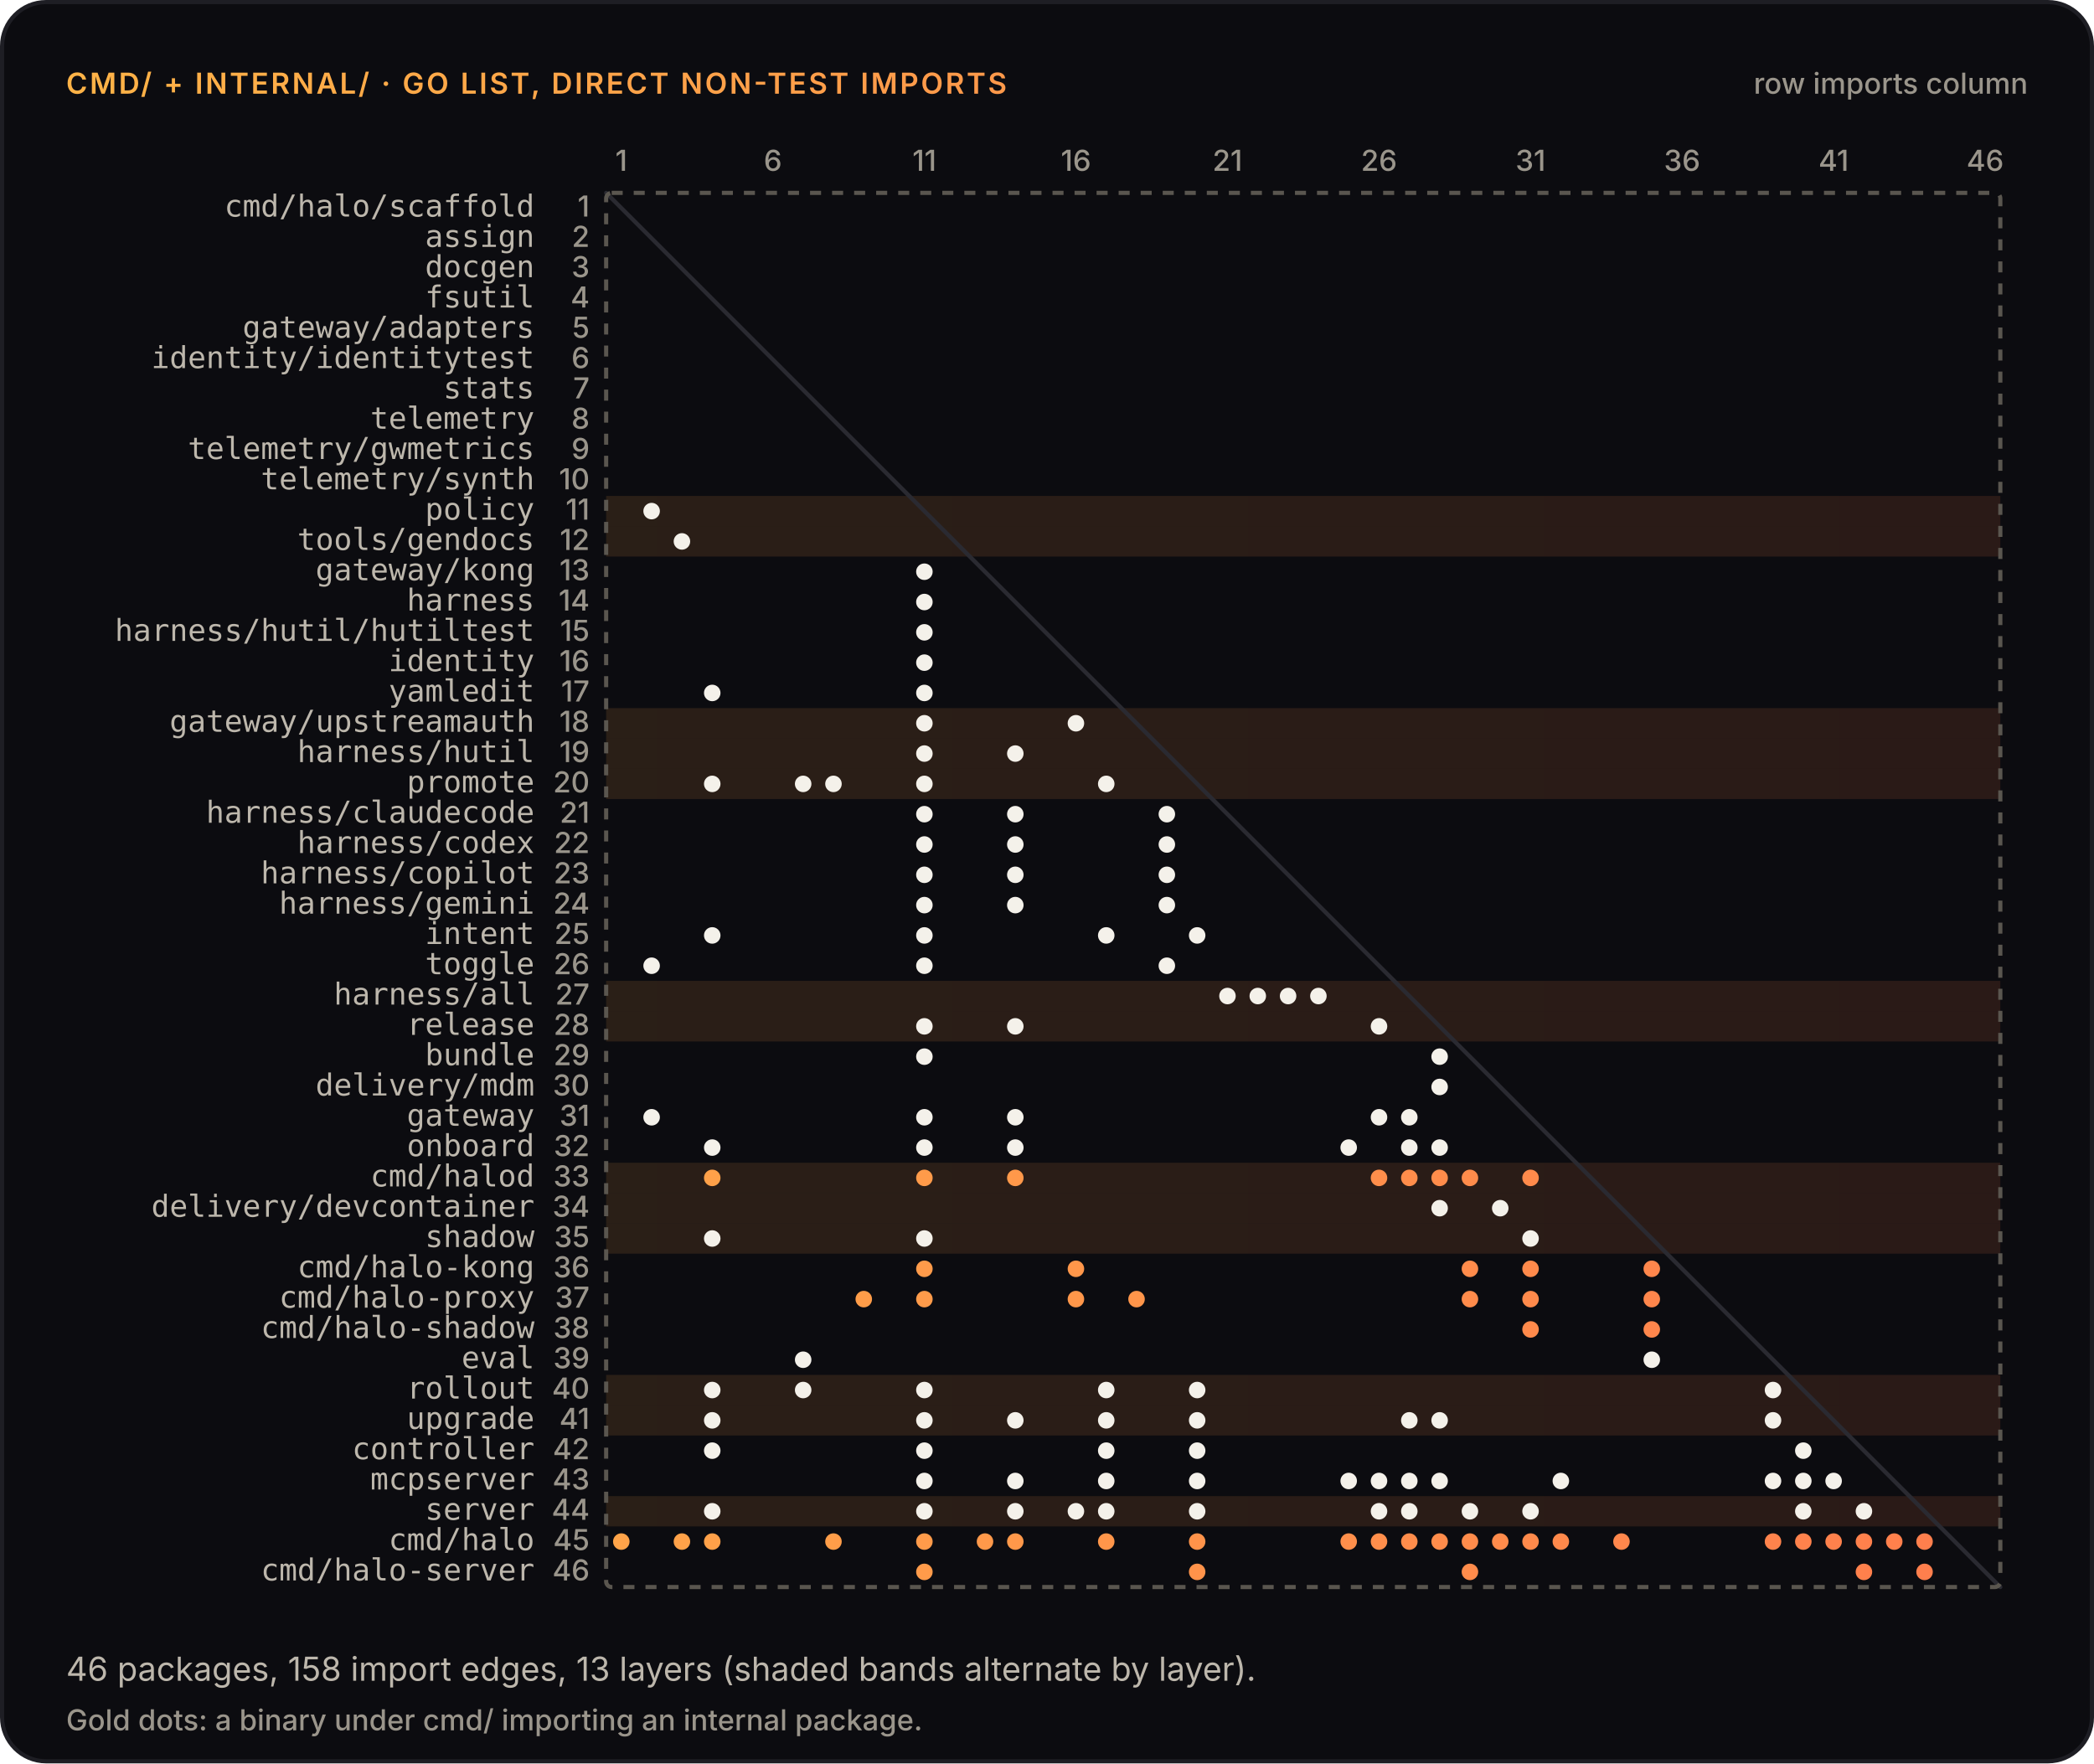
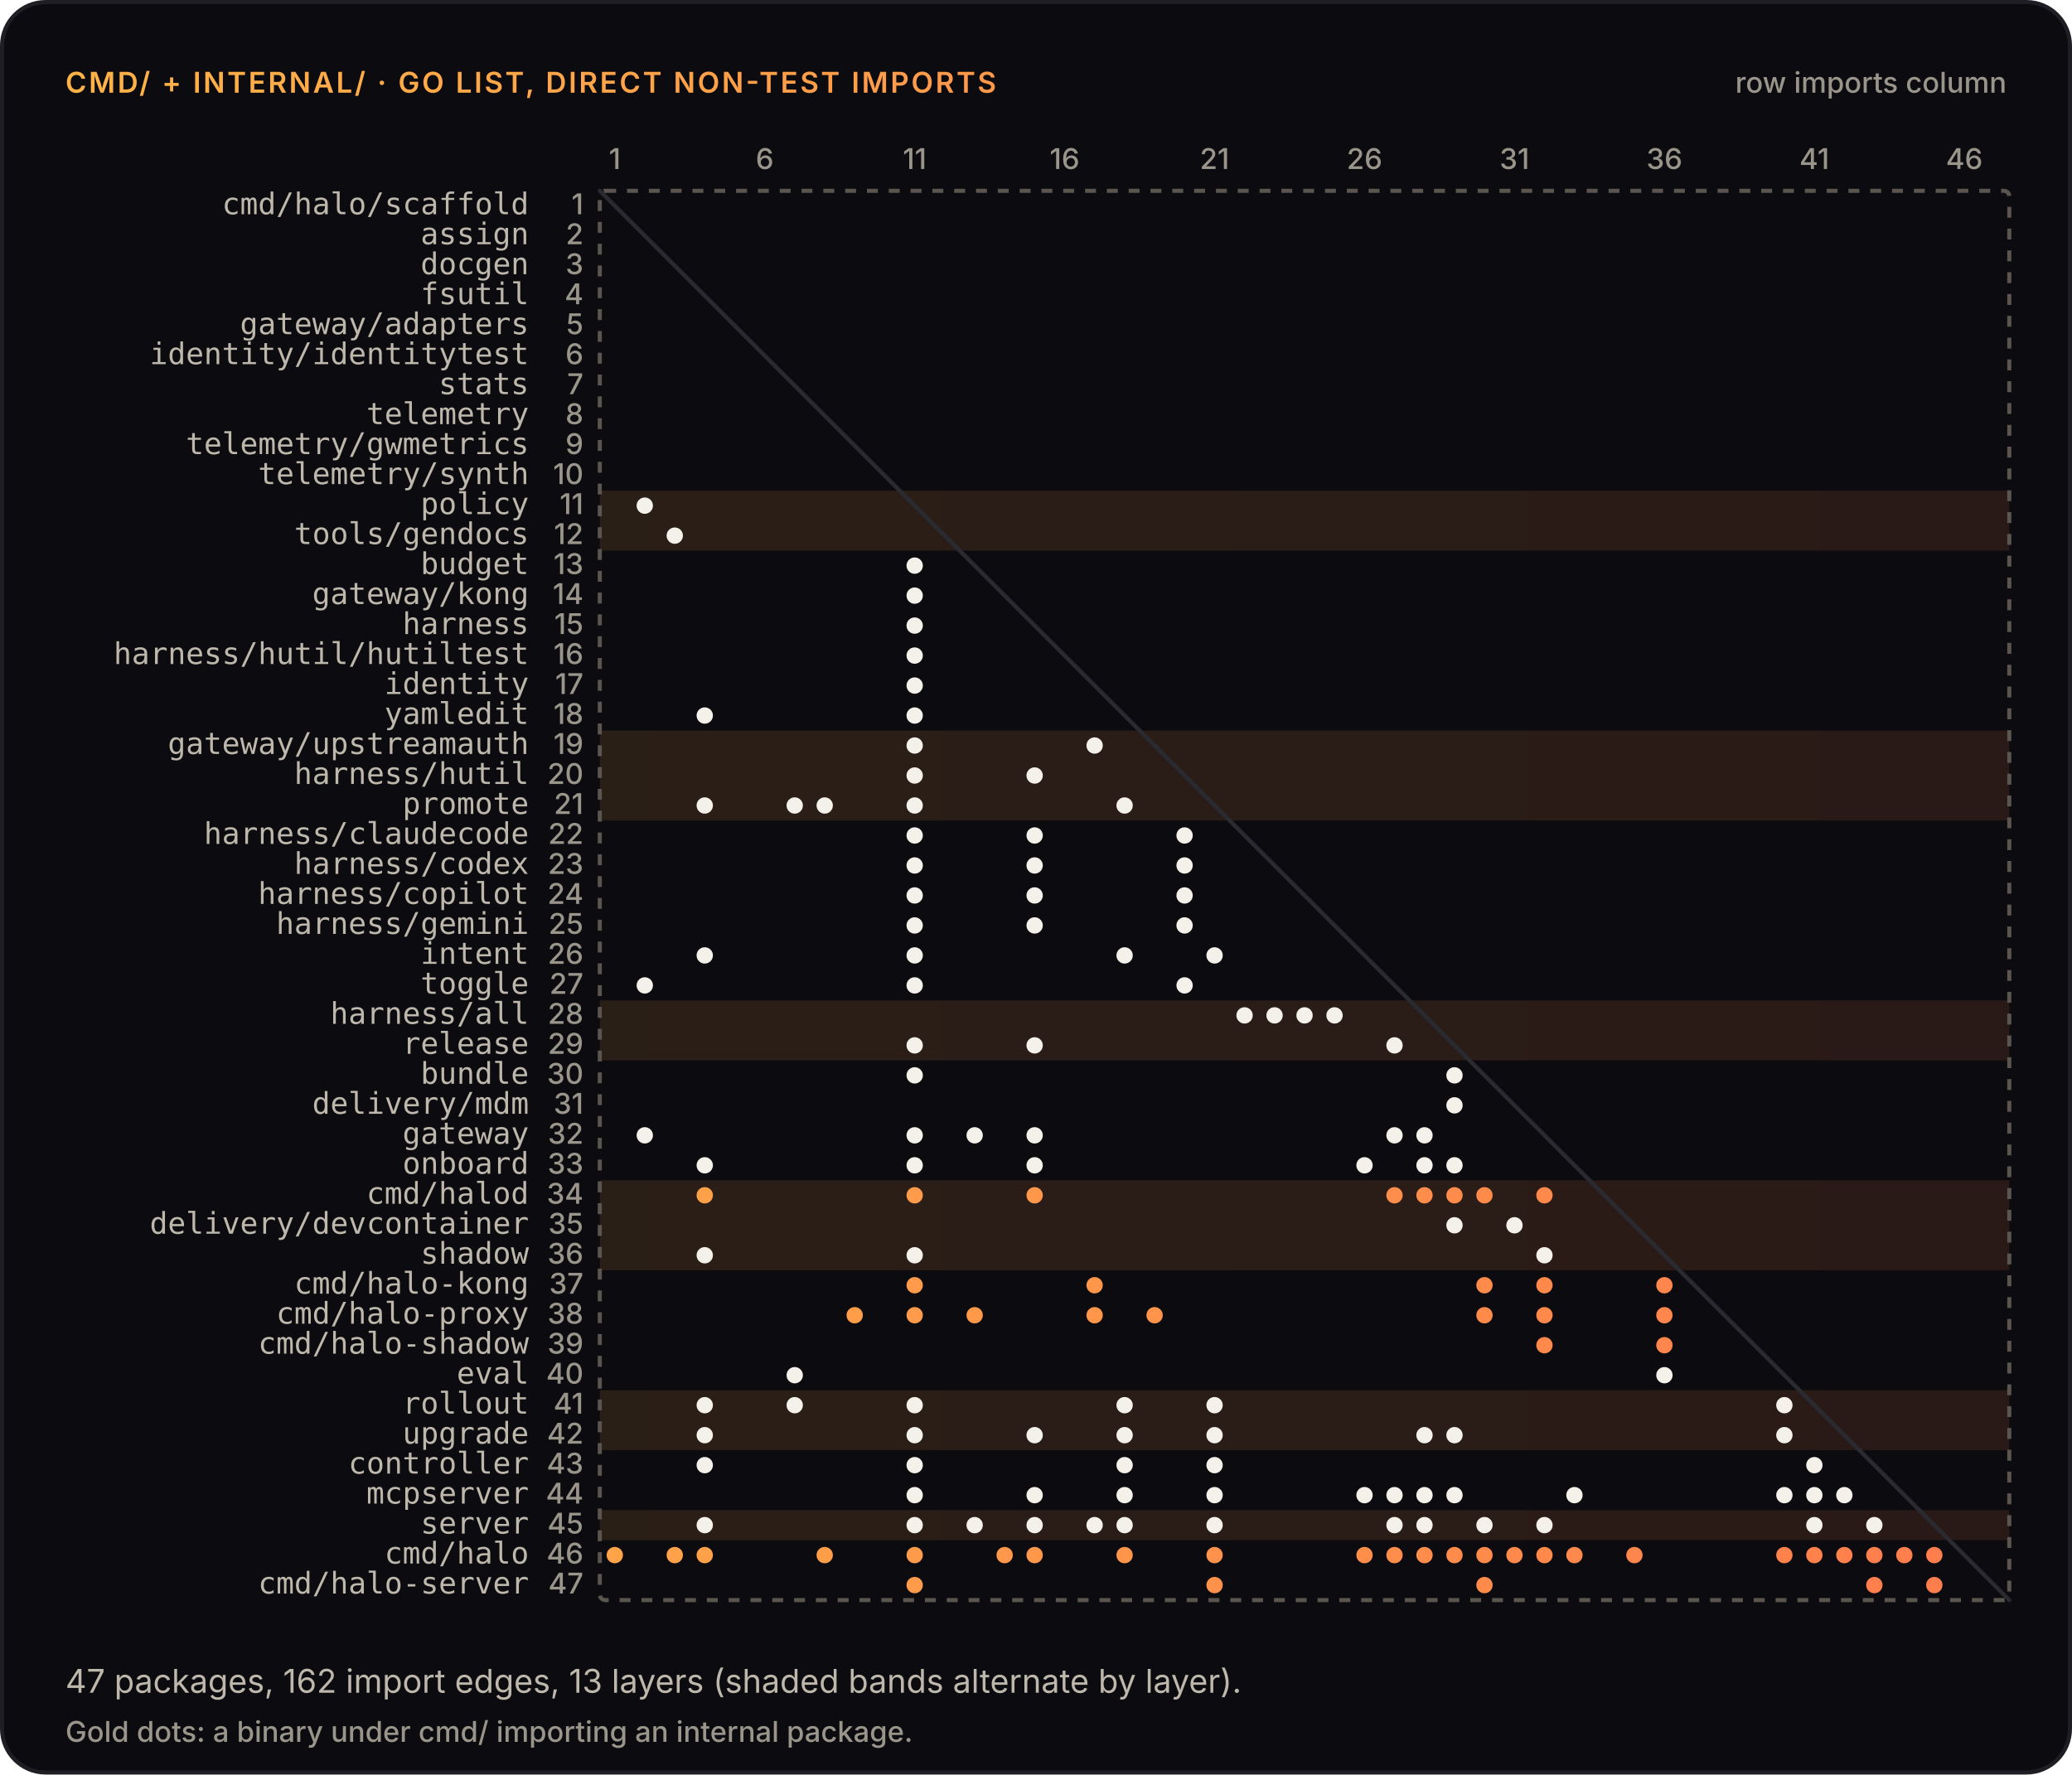
- <svg xmlns="http://www.w3.org/2000/svg" viewBox="0 0 760 640" width="760" height="640" role="img" aria-labelledby="t d" font-family="ui-sans-serif,-apple-system,Inter,'Segoe UI',sans-serif">
+ <svg xmlns="http://www.w3.org/2000/svg" viewBox="0 0 760 651" width="760" height="651" role="img" aria-labelledby="t d" font-family="ui-sans-serif,-apple-system,Inter,'Segoe UI',sans-serif">
  <style>
.cv{fill:#0c0c10;stroke:#1e1e24;stroke-width:1.5}
.card{fill:#121217;stroke:#2a2a31;stroke-width:1.5}
.soft{fill:url(#gs)}
.ring{fill:none;stroke:url(#ga);stroke-width:1.5}
.dcard{fill:#2a1414;stroke:#ff7a7a;stroke-width:1.5}
.ghost{fill:none;stroke:#5a564f;stroke-width:1.5;stroke-dasharray:4 4}
.zone{fill:#0f0f14;stroke:#24242b;stroke-width:1.5}
.chip{fill:#1a1a20;stroke:#2a2a31;stroke-width:1}
text{font-family:ui-sans-serif,-apple-system,Inter,'Segoe UI',sans-serif}
.t{font-size:13.5px;font-weight:600;fill:#f4f1ea}
.tm{font:600 12.5px ui-monospace,'SF Mono','JetBrains Mono',Menlo,Consolas,monospace;fill:#f4f1ea}
.td{fill:#ff7a7a}
.s{font-size:12px;fill:#bdb7ac}
.m{font:11px ui-monospace,'SF Mono','JetBrains Mono',Menlo,Consolas,monospace;fill:#bdb7ac}
.xs{font-size:10.5px;font-weight:500;fill:#9a958b}
.xm{font-family:ui-monospace,'SF Mono','JetBrains Mono',Menlo,Consolas,monospace;font-weight:400}
.xa{fill:url(#ga);font-weight:600}
.xd{fill:#ff7a7a;font-weight:600}
.xw{fill:#16130f;font-weight:600}
.k{font-size:10.5px;font-weight:600;letter-spacing:.08em;fill:#9a958b}
.ka{fill:url(#ga)}
.h1{font-size:42px;font-weight:700;letter-spacing:-.02em;fill:#f4f1ea}
.ln,.la,.ld,.lm{fill:none;stroke-width:1.5;stroke-linecap:round;stroke-linejoin:round}
.ln{stroke:#5a564f}.la{stroke:url(#ga)}.ld{stroke:#ff7a7a}.lm{stroke:#2a2a31}
.lane{stroke:#2a2a31;stroke-width:1.5;stroke-dasharray:3 4}
.dash{stroke-dasharray:5 5}
.dl{fill:#5a564f}.da{fill:url(#ga)}.dd{fill:#ff7a7a}
.pl{fill:#0c0c10}.pa{fill:#0c0c10;stroke:url(#ga);stroke-width:1}
.pd{fill:#2a1414;stroke:#ff7a7a;stroke-width:1}.ps{fill:url(#ga)}
.fa{fill:url(#ga)}.fs{fill:url(#gs)}.fm{fill:#1a1a20}.fd{fill:#ff7a7a}.ft{fill:#f4f1ea}
.bdg{fill:url(#ga)}.bn{font-size:9.5px;font-weight:700;fill:#16130f}
.ic{fill:none;stroke:url(#ga);stroke-width:1.75;stroke-linecap:round;stroke-linejoin:round}
.pkt{fill:url(#ga)}
.grow{transform-box:fill-box;transform-origin:left;animation:grow 4.8s cubic-bezier(.6,0,.2,1) infinite}
@keyframes grow{0%{transform:scaleX(.08)}25%{transform:scaleX(.3)}50%{transform:scaleX(.55)}75%,100%{transform:scaleX(1)}}
.flow{stroke-dasharray:4 6;animation:flow 1.1s linear infinite}
@keyframes flow{to{stroke-dashoffset:-20}}
.blink{animation:blink 3.2s ease-in-out infinite}
@keyframes blink{0%,100%{opacity:.18}35%,65%{opacity:1}}
.pulse{transform-box:fill-box;transform-origin:center;animation:pulse 2.8s ease-out infinite}
@keyframes pulse{0%{opacity:.55;transform:scale(.6)}100%{opacity:0;transform:scale(1.5)}}
@media (prefers-reduced-motion:reduce){.flow,.blink,.pulse,.grow{animation:none}.blink{opacity:1}.pulse,.pkt{display:none}}
</style>
  <defs>
    <linearGradient id="ga" gradientUnits="userSpaceOnUse" x1="0" y1="0" x2="760" y2="0">
      <stop offset="0" stop-color="#ffb547" />
      <stop offset="1" stop-color="#ff7a4d" />
    </linearGradient>
    <linearGradient id="gs" gradientUnits="userSpaceOnUse" x1="0" y1="0" x2="760" y2="0">
      <stop offset="0" stop-color="#ffb547" stop-opacity="0.12" />
      <stop offset="1" stop-color="#ff7a4d" stop-opacity="0.12" />
    </linearGradient>
    <filter id="sh" x="-10%" y="-10%" width="120%" height="140%">
      <feDropShadow dx="0" dy="1" stdDeviation="1.6" flood-color="#000000" flood-opacity="0.5" />
    </filter>
  </defs>
-   <rect class="cv" x=".75" y=".75" width="758.5" height="638.5" rx="16" />
+   <rect class="cv" x=".75" y=".75" width="758.5" height="649.5" rx="16" />
  <text class="k ka" x="24" y="34">CMD/ + INTERNAL/ · GO LIST, DIRECT NON-TEST IMPORTS</text>
  <text class="xs" x="736" y="34" text-anchor="end">row imports column</text>
  <text class="m" x="194" y="78.6" text-anchor="end">cmd/halo/scaffold</text>
  <text class="xs" x="214" y="78.6" text-anchor="end">1</text>
  <text class="m" x="194" y="89.6" text-anchor="end">assign</text>
  <text class="xs" x="214" y="89.6" text-anchor="end">2</text>
  <text class="m" x="194" y="100.6" text-anchor="end">docgen</text>
  <text class="xs" x="214" y="100.6" text-anchor="end">3</text>
  <text class="m" x="194" y="111.6" text-anchor="end">fsutil</text>
  <text class="xs" x="214" y="111.6" text-anchor="end">4</text>
  <text class="m" x="194" y="122.6" text-anchor="end">gateway/adapters</text>
  <text class="xs" x="214" y="122.6" text-anchor="end">5</text>
  <text class="m" x="194" y="133.6" text-anchor="end">identity/identitytest</text>
  <text class="xs" x="214" y="133.6" text-anchor="end">6</text>
  <text class="m" x="194" y="144.6" text-anchor="end">stats</text>
  <text class="xs" x="214" y="144.6" text-anchor="end">7</text>
  <text class="m" x="194" y="155.6" text-anchor="end">telemetry</text>
  <text class="xs" x="214" y="155.6" text-anchor="end">8</text>
  <text class="m" x="194" y="166.6" text-anchor="end">telemetry/gwmetrics</text>
  <text class="xs" x="214" y="166.6" text-anchor="end">9</text>
  <text class="m" x="194" y="177.6" text-anchor="end">telemetry/synth</text>
  <text class="xs" x="214" y="177.6" text-anchor="end">10</text>
-   <rect class="fs" x="220" y="180" width="506" height="11" />
+   <rect class="fs" x="220" y="180" width="517" height="11" />
  <text class="m" x="194" y="188.6" text-anchor="end">policy</text>
  <text class="xs" x="214" y="188.6" text-anchor="end">11</text>
-   <rect class="fs" x="220" y="191" width="506" height="11" />
+   <rect class="fs" x="220" y="191" width="517" height="11" />
  <text class="m" x="194" y="199.6" text-anchor="end">tools/gendocs</text>
  <text class="xs" x="214" y="199.6" text-anchor="end">12</text>
-   <text class="m" x="194" y="210.6" text-anchor="end">gateway/kong</text>
+   <text class="m" x="194" y="210.6" text-anchor="end">budget</text>
  <text class="xs" x="214" y="210.6" text-anchor="end">13</text>
-   <text class="m" x="194" y="221.6" text-anchor="end">harness</text>
+   <text class="m" x="194" y="221.6" text-anchor="end">gateway/kong</text>
  <text class="xs" x="214" y="221.6" text-anchor="end">14</text>
-   <text class="m" x="194" y="232.6" text-anchor="end">harness/hutil/hutiltest</text>
+   <text class="m" x="194" y="232.6" text-anchor="end">harness</text>
  <text class="xs" x="214" y="232.6" text-anchor="end">15</text>
-   <text class="m" x="194" y="243.6" text-anchor="end">identity</text>
+   <text class="m" x="194" y="243.6" text-anchor="end">harness/hutil/hutiltest</text>
  <text class="xs" x="214" y="243.6" text-anchor="end">16</text>
-   <text class="m" x="194" y="254.6" text-anchor="end">yamledit</text>
+   <text class="m" x="194" y="254.6" text-anchor="end">identity</text>
  <text class="xs" x="214" y="254.6" text-anchor="end">17</text>
-   <rect class="fs" x="220" y="257" width="506" height="11" />
-   <text class="m" x="194" y="265.6" text-anchor="end">gateway/upstreamauth</text>
+   <text class="m" x="194" y="265.6" text-anchor="end">yamledit</text>
  <text class="xs" x="214" y="265.6" text-anchor="end">18</text>
-   <rect class="fs" x="220" y="268" width="506" height="11" />
-   <text class="m" x="194" y="276.6" text-anchor="end">harness/hutil</text>
+   <rect class="fs" x="220" y="268" width="517" height="11" />
+   <text class="m" x="194" y="276.6" text-anchor="end">gateway/upstreamauth</text>
  <text class="xs" x="214" y="276.6" text-anchor="end">19</text>
-   <rect class="fs" x="220" y="279" width="506" height="11" />
-   <text class="m" x="194" y="287.6" text-anchor="end">promote</text>
+   <rect class="fs" x="220" y="279" width="517" height="11" />
+   <text class="m" x="194" y="287.6" text-anchor="end">harness/hutil</text>
  <text class="xs" x="214" y="287.6" text-anchor="end">20</text>
-   <text class="m" x="194" y="298.6" text-anchor="end">harness/claudecode</text>
+   <rect class="fs" x="220" y="290" width="517" height="11" />
+   <text class="m" x="194" y="298.6" text-anchor="end">promote</text>
  <text class="xs" x="214" y="298.6" text-anchor="end">21</text>
-   <text class="m" x="194" y="309.6" text-anchor="end">harness/codex</text>
+   <text class="m" x="194" y="309.6" text-anchor="end">harness/claudecode</text>
  <text class="xs" x="214" y="309.6" text-anchor="end">22</text>
-   <text class="m" x="194" y="320.6" text-anchor="end">harness/copilot</text>
+   <text class="m" x="194" y="320.6" text-anchor="end">harness/codex</text>
  <text class="xs" x="214" y="320.6" text-anchor="end">23</text>
-   <text class="m" x="194" y="331.6" text-anchor="end">harness/gemini</text>
+   <text class="m" x="194" y="331.6" text-anchor="end">harness/copilot</text>
  <text class="xs" x="214" y="331.6" text-anchor="end">24</text>
-   <text class="m" x="194" y="342.6" text-anchor="end">intent</text>
+   <text class="m" x="194" y="342.6" text-anchor="end">harness/gemini</text>
  <text class="xs" x="214" y="342.6" text-anchor="end">25</text>
-   <text class="m" x="194" y="353.6" text-anchor="end">toggle</text>
+   <text class="m" x="194" y="353.6" text-anchor="end">intent</text>
  <text class="xs" x="214" y="353.6" text-anchor="end">26</text>
-   <rect class="fs" x="220" y="356" width="506" height="11" />
-   <text class="m" x="194" y="364.6" text-anchor="end">harness/all</text>
+   <text class="m" x="194" y="364.6" text-anchor="end">toggle</text>
  <text class="xs" x="214" y="364.6" text-anchor="end">27</text>
-   <rect class="fs" x="220" y="367" width="506" height="11" />
-   <text class="m" x="194" y="375.6" text-anchor="end">release</text>
+   <rect class="fs" x="220" y="367" width="517" height="11" />
+   <text class="m" x="194" y="375.6" text-anchor="end">harness/all</text>
  <text class="xs" x="214" y="375.6" text-anchor="end">28</text>
-   <text class="m" x="194" y="386.6" text-anchor="end">bundle</text>
+   <rect class="fs" x="220" y="378" width="517" height="11" />
+   <text class="m" x="194" y="386.6" text-anchor="end">release</text>
  <text class="xs" x="214" y="386.6" text-anchor="end">29</text>
-   <text class="m" x="194" y="397.6" text-anchor="end">delivery/mdm</text>
+   <text class="m" x="194" y="397.6" text-anchor="end">bundle</text>
  <text class="xs" x="214" y="397.6" text-anchor="end">30</text>
-   <text class="m" x="194" y="408.6" text-anchor="end">gateway</text>
+   <text class="m" x="194" y="408.6" text-anchor="end">delivery/mdm</text>
  <text class="xs" x="214" y="408.6" text-anchor="end">31</text>
-   <text class="m" x="194" y="419.6" text-anchor="end">onboard</text>
+   <text class="m" x="194" y="419.6" text-anchor="end">gateway</text>
  <text class="xs" x="214" y="419.6" text-anchor="end">32</text>
-   <rect class="fs" x="220" y="422" width="506" height="11" />
-   <text class="m" x="194" y="430.6" text-anchor="end">cmd/halod</text>
+   <text class="m" x="194" y="430.6" text-anchor="end">onboard</text>
  <text class="xs" x="214" y="430.6" text-anchor="end">33</text>
-   <rect class="fs" x="220" y="433" width="506" height="11" />
-   <text class="m" x="194" y="441.6" text-anchor="end">delivery/devcontainer</text>
+   <rect class="fs" x="220" y="433" width="517" height="11" />
+   <text class="m" x="194" y="441.6" text-anchor="end">cmd/halod</text>
  <text class="xs" x="214" y="441.6" text-anchor="end">34</text>
-   <rect class="fs" x="220" y="444" width="506" height="11" />
-   <text class="m" x="194" y="452.6" text-anchor="end">shadow</text>
+   <rect class="fs" x="220" y="444" width="517" height="11" />
+   <text class="m" x="194" y="452.6" text-anchor="end">delivery/devcontainer</text>
  <text class="xs" x="214" y="452.6" text-anchor="end">35</text>
-   <text class="m" x="194" y="463.6" text-anchor="end">cmd/halo-kong</text>
+   <rect class="fs" x="220" y="455" width="517" height="11" />
+   <text class="m" x="194" y="463.6" text-anchor="end">shadow</text>
  <text class="xs" x="214" y="463.6" text-anchor="end">36</text>
-   <text class="m" x="194" y="474.6" text-anchor="end">cmd/halo-proxy</text>
+   <text class="m" x="194" y="474.6" text-anchor="end">cmd/halo-kong</text>
  <text class="xs" x="214" y="474.6" text-anchor="end">37</text>
-   <text class="m" x="194" y="485.6" text-anchor="end">cmd/halo-shadow</text>
+   <text class="m" x="194" y="485.6" text-anchor="end">cmd/halo-proxy</text>
  <text class="xs" x="214" y="485.6" text-anchor="end">38</text>
-   <text class="m" x="194" y="496.6" text-anchor="end">eval</text>
+   <text class="m" x="194" y="496.6" text-anchor="end">cmd/halo-shadow</text>
  <text class="xs" x="214" y="496.6" text-anchor="end">39</text>
-   <rect class="fs" x="220" y="499" width="506" height="11" />
-   <text class="m" x="194" y="507.6" text-anchor="end">rollout</text>
+   <text class="m" x="194" y="507.6" text-anchor="end">eval</text>
  <text class="xs" x="214" y="507.6" text-anchor="end">40</text>
-   <rect class="fs" x="220" y="510" width="506" height="11" />
-   <text class="m" x="194" y="518.6" text-anchor="end">upgrade</text>
+   <rect class="fs" x="220" y="510" width="517" height="11" />
+   <text class="m" x="194" y="518.6" text-anchor="end">rollout</text>
  <text class="xs" x="214" y="518.6" text-anchor="end">41</text>
-   <text class="m" x="194" y="529.6" text-anchor="end">controller</text>
+   <rect class="fs" x="220" y="521" width="517" height="11" />
+   <text class="m" x="194" y="529.6" text-anchor="end">upgrade</text>
  <text class="xs" x="214" y="529.6" text-anchor="end">42</text>
-   <text class="m" x="194" y="540.6" text-anchor="end">mcpserver</text>
+   <text class="m" x="194" y="540.6" text-anchor="end">controller</text>
  <text class="xs" x="214" y="540.6" text-anchor="end">43</text>
-   <rect class="fs" x="220" y="543" width="506" height="11" />
-   <text class="m" x="194" y="551.6" text-anchor="end">server</text>
+   <text class="m" x="194" y="551.6" text-anchor="end">mcpserver</text>
  <text class="xs" x="214" y="551.6" text-anchor="end">44</text>
-   <text class="m" x="194" y="562.6" text-anchor="end">cmd/halo</text>
+   <rect class="fs" x="220" y="554" width="517" height="11" />
+   <text class="m" x="194" y="562.6" text-anchor="end">server</text>
  <text class="xs" x="214" y="562.6" text-anchor="end">45</text>
-   <text class="m" x="194" y="573.6" text-anchor="end">cmd/halo-server</text>
+   <text class="m" x="194" y="573.6" text-anchor="end">cmd/halo</text>
  <text class="xs" x="214" y="573.6" text-anchor="end">46</text>
+   <text class="m" x="194" y="584.6" text-anchor="end">cmd/halo-server</text>
+   <text class="xs" x="214" y="584.6" text-anchor="end">47</text>
  <text class="xs" x="225.5" y="62" text-anchor="middle">1</text>
  <text class="xs" x="280.5" y="62" text-anchor="middle">6</text>
  <text class="xs" x="335.5" y="62" text-anchor="middle">11</text>
  <text class="xs" x="390.5" y="62" text-anchor="middle">16</text>
  <text class="xs" x="445.5" y="62" text-anchor="middle">21</text>
  <text class="xs" x="500.5" y="62" text-anchor="middle">26</text>
  <text class="xs" x="555.5" y="62" text-anchor="middle">31</text>
  <text class="xs" x="610.5" y="62" text-anchor="middle">36</text>
  <text class="xs" x="665.5" y="62" text-anchor="middle">41</text>
  <text class="xs" x="720.5" y="62" text-anchor="middle">46</text>
-   <path class="lm" d="M220 70L726 576" />
-   <rect class="ghost" x="220" y="70" width="506" height="506" rx="2" />
+   <path class="lm" d="M220 70L737 587" />
+   <rect class="ghost" x="220" y="70" width="517" height="517" rx="2" />
  <circle class="ft" cx="236.5" cy="185.5" r="3" />
  <circle class="ft" cx="247.5" cy="196.5" r="3" />
  <circle class="ft" cx="335.5" cy="207.5" r="3" />
  <circle class="ft" cx="335.5" cy="218.5" r="3" />
  <circle class="ft" cx="335.5" cy="229.5" r="3" />
  <circle class="ft" cx="335.5" cy="240.5" r="3" />
-   <circle class="ft" cx="258.5" cy="251.5" r="3" />
  <circle class="ft" cx="335.5" cy="251.5" r="3" />
-   <circle class="ft" cx="390.5" cy="262.5" r="3" />
+   <circle class="ft" cx="258.5" cy="262.5" r="3" />
  <circle class="ft" cx="335.5" cy="262.5" r="3" />
-   <circle class="ft" cx="368.5" cy="273.5" r="3" />
+   <circle class="ft" cx="401.5" cy="273.5" r="3" />
  <circle class="ft" cx="335.5" cy="273.5" r="3" />
-   <circle class="ft" cx="258.5" cy="284.5" r="3" />
+   <circle class="ft" cx="379.5" cy="284.5" r="3" />
  <circle class="ft" cx="335.5" cy="284.5" r="3" />
-   <circle class="ft" cx="291.5" cy="284.5" r="3" />
-   <circle class="ft" cx="302.5" cy="284.5" r="3" />
-   <circle class="ft" cx="401.5" cy="284.5" r="3" />
-   <circle class="ft" cx="368.5" cy="295.5" r="3" />
-   <circle class="ft" cx="423.5" cy="295.5" r="3" />
+   <circle class="ft" cx="258.5" cy="295.5" r="3" />
  <circle class="ft" cx="335.5" cy="295.5" r="3" />
-   <circle class="ft" cx="368.5" cy="306.5" r="3" />
-   <circle class="ft" cx="423.5" cy="306.5" r="3" />
+   <circle class="ft" cx="291.5" cy="295.5" r="3" />
+   <circle class="ft" cx="302.5" cy="295.5" r="3" />
+   <circle class="ft" cx="412.5" cy="295.5" r="3" />
+   <circle class="ft" cx="379.5" cy="306.5" r="3" />
+   <circle class="ft" cx="434.5" cy="306.5" r="3" />
  <circle class="ft" cx="335.5" cy="306.5" r="3" />
-   <circle class="ft" cx="368.5" cy="317.5" r="3" />
-   <circle class="ft" cx="423.5" cy="317.5" r="3" />
+   <circle class="ft" cx="379.5" cy="317.5" r="3" />
+   <circle class="ft" cx="434.5" cy="317.5" r="3" />
  <circle class="ft" cx="335.5" cy="317.5" r="3" />
-   <circle class="ft" cx="368.5" cy="328.5" r="3" />
-   <circle class="ft" cx="423.5" cy="328.5" r="3" />
+   <circle class="ft" cx="379.5" cy="328.5" r="3" />
+   <circle class="ft" cx="434.5" cy="328.5" r="3" />
  <circle class="ft" cx="335.5" cy="328.5" r="3" />
-   <circle class="ft" cx="258.5" cy="339.5" r="3" />
+   <circle class="ft" cx="379.5" cy="339.5" r="3" />
+   <circle class="ft" cx="434.5" cy="339.5" r="3" />
  <circle class="ft" cx="335.5" cy="339.5" r="3" />
-   <circle class="ft" cx="434.5" cy="339.5" r="3" />
-   <circle class="ft" cx="401.5" cy="339.5" r="3" />
-   <circle class="ft" cx="236.5" cy="350.5" r="3" />
-   <circle class="ft" cx="423.5" cy="350.5" r="3" />
+   <circle class="ft" cx="258.5" cy="350.5" r="3" />
  <circle class="ft" cx="335.5" cy="350.5" r="3" />
-   <circle class="ft" cx="445.5" cy="361.5" r="3" />
-   <circle class="ft" cx="456.5" cy="361.5" r="3" />
-   <circle class="ft" cx="467.5" cy="361.5" r="3" />
-   <circle class="ft" cx="478.5" cy="361.5" r="3" />
-   <circle class="ft" cx="368.5" cy="372.5" r="3" />
-   <circle class="ft" cx="335.5" cy="372.5" r="3" />
-   <circle class="ft" cx="500.5" cy="372.5" r="3" />
+   <circle class="ft" cx="445.5" cy="350.5" r="3" />
+   <circle class="ft" cx="412.5" cy="350.5" r="3" />
+   <circle class="ft" cx="236.5" cy="361.5" r="3" />
+   <circle class="ft" cx="434.5" cy="361.5" r="3" />
+   <circle class="ft" cx="335.5" cy="361.5" r="3" />
+   <circle class="ft" cx="456.5" cy="372.5" r="3" />
+   <circle class="ft" cx="467.5" cy="372.5" r="3" />
+   <circle class="ft" cx="478.5" cy="372.5" r="3" />
+   <circle class="ft" cx="489.5" cy="372.5" r="3" />
+   <circle class="ft" cx="379.5" cy="383.5" r="3" />
  <circle class="ft" cx="335.5" cy="383.5" r="3" />
-   <circle class="ft" cx="522.5" cy="383.5" r="3" />
-   <circle class="ft" cx="522.5" cy="394.5" r="3" />
-   <circle class="ft" cx="236.5" cy="405.5" r="3" />
-   <circle class="ft" cx="368.5" cy="405.5" r="3" />
-   <circle class="ft" cx="511.5" cy="405.5" r="3" />
-   <circle class="ft" cx="335.5" cy="405.5" r="3" />
-   <circle class="ft" cx="500.5" cy="405.5" r="3" />
-   <circle class="ft" cx="258.5" cy="416.5" r="3" />
-   <circle class="ft" cx="368.5" cy="416.5" r="3" />
+   <circle class="ft" cx="511.5" cy="383.5" r="3" />
+   <circle class="ft" cx="335.5" cy="394.5" r="3" />
+   <circle class="ft" cx="533.5" cy="394.5" r="3" />
+   <circle class="ft" cx="533.5" cy="405.5" r="3" />
+   <circle class="ft" cx="236.5" cy="416.5" r="3" />
+   <circle class="ft" cx="357.5" cy="416.5" r="3" />
+   <circle class="ft" cx="379.5" cy="416.5" r="3" />
+   <circle class="ft" cx="522.5" cy="416.5" r="3" />
+   <circle class="ft" cx="335.5" cy="416.5" r="3" />
  <circle class="ft" cx="511.5" cy="416.5" r="3" />
-   <circle class="ft" cx="489.5" cy="416.5" r="3" />
-   <circle class="ft" cx="335.5" cy="416.5" r="3" />
-   <circle class="ft" cx="522.5" cy="416.5" r="3" />
-   <circle class="fa" cx="533.5" cy="427.5" r="3" />
-   <circle class="fa" cx="258.5" cy="427.5" r="3" />
-   <circle class="fa" cx="555.5" cy="427.5" r="3" />
-   <circle class="fa" cx="368.5" cy="427.5" r="3" />
-   <circle class="fa" cx="511.5" cy="427.5" r="3" />
-   <circle class="fa" cx="335.5" cy="427.5" r="3" />
-   <circle class="fa" cx="522.5" cy="427.5" r="3" />
-   <circle class="fa" cx="500.5" cy="427.5" r="3" />
-   <circle class="ft" cx="544.5" cy="438.5" r="3" />
-   <circle class="ft" cx="522.5" cy="438.5" r="3" />
-   <circle class="ft" cx="258.5" cy="449.5" r="3" />
+   <circle class="ft" cx="258.5" cy="427.5" r="3" />
+   <circle class="ft" cx="379.5" cy="427.5" r="3" />
+   <circle class="ft" cx="522.5" cy="427.5" r="3" />
+   <circle class="ft" cx="500.5" cy="427.5" r="3" />
+   <circle class="ft" cx="335.5" cy="427.5" r="3" />
+   <circle class="ft" cx="533.5" cy="427.5" r="3" />
+   <circle class="fa" cx="544.5" cy="438.5" r="3" />
+   <circle class="fa" cx="258.5" cy="438.5" r="3" />
+   <circle class="fa" cx="566.5" cy="438.5" r="3" />
+   <circle class="fa" cx="379.5" cy="438.5" r="3" />
+   <circle class="fa" cx="522.5" cy="438.5" r="3" />
+   <circle class="fa" cx="335.5" cy="438.5" r="3" />
+   <circle class="fa" cx="533.5" cy="438.5" r="3" />
+   <circle class="fa" cx="511.5" cy="438.5" r="3" />
  <circle class="ft" cx="555.5" cy="449.5" r="3" />
-   <circle class="ft" cx="335.5" cy="449.5" r="3" />
-   <circle class="fa" cx="533.5" cy="460.5" r="3" />
-   <circle class="fa" cx="555.5" cy="460.5" r="3" />
-   <circle class="fa" cx="390.5" cy="460.5" r="3" />
-   <circle class="fa" cx="335.5" cy="460.5" r="3" />
-   <circle class="fa" cx="599.5" cy="460.5" r="3" />
-   <circle class="fa" cx="533.5" cy="471.5" r="3" />
-   <circle class="fa" cx="555.5" cy="471.5" r="3" />
-   <circle class="fa" cx="412.5" cy="471.5" r="3" />
-   <circle class="fa" cx="390.5" cy="471.5" r="3" />
+   <circle class="ft" cx="533.5" cy="449.5" r="3" />
+   <circle class="ft" cx="258.5" cy="460.5" r="3" />
+   <circle class="ft" cx="566.5" cy="460.5" r="3" />
+   <circle class="ft" cx="335.5" cy="460.5" r="3" />
+   <circle class="fa" cx="544.5" cy="471.5" r="3" />
+   <circle class="fa" cx="566.5" cy="471.5" r="3" />
+   <circle class="fa" cx="401.5" cy="471.5" r="3" />
  <circle class="fa" cx="335.5" cy="471.5" r="3" />
-   <circle class="fa" cx="599.5" cy="471.5" r="3" />
-   <circle class="fa" cx="313.5" cy="471.5" r="3" />
-   <circle class="fa" cx="555.5" cy="482.5" r="3" />
-   <circle class="fa" cx="599.5" cy="482.5" r="3" />
-   <circle class="ft" cx="599.5" cy="493.5" r="3" />
-   <circle class="ft" cx="291.5" cy="493.5" r="3" />
-   <circle class="ft" cx="643.5" cy="504.5" r="3" />
-   <circle class="ft" cx="258.5" cy="504.5" r="3" />
-   <circle class="ft" cx="335.5" cy="504.5" r="3" />
-   <circle class="ft" cx="434.5" cy="504.5" r="3" />
+   <circle class="fa" cx="610.5" cy="471.5" r="3" />
+   <circle class="fa" cx="357.5" cy="482.5" r="3" />
+   <circle class="fa" cx="544.5" cy="482.5" r="3" />
+   <circle class="fa" cx="566.5" cy="482.5" r="3" />
+   <circle class="fa" cx="423.5" cy="482.5" r="3" />
+   <circle class="fa" cx="401.5" cy="482.5" r="3" />
+   <circle class="fa" cx="335.5" cy="482.5" r="3" />
+   <circle class="fa" cx="610.5" cy="482.5" r="3" />
+   <circle class="fa" cx="313.5" cy="482.5" r="3" />
+   <circle class="fa" cx="566.5" cy="493.5" r="3" />
+   <circle class="fa" cx="610.5" cy="493.5" r="3" />
+   <circle class="ft" cx="610.5" cy="504.5" r="3" />
  <circle class="ft" cx="291.5" cy="504.5" r="3" />
-   <circle class="ft" cx="401.5" cy="504.5" r="3" />
-   <circle class="ft" cx="643.5" cy="515.5" r="3" />
+   <circle class="ft" cx="654.5" cy="515.5" r="3" />
  <circle class="ft" cx="258.5" cy="515.5" r="3" />
-   <circle class="ft" cx="368.5" cy="515.5" r="3" />
-   <circle class="ft" cx="511.5" cy="515.5" r="3" />
  <circle class="ft" cx="335.5" cy="515.5" r="3" />
-   <circle class="ft" cx="434.5" cy="515.5" r="3" />
-   <circle class="ft" cx="522.5" cy="515.5" r="3" />
-   <circle class="ft" cx="401.5" cy="515.5" r="3" />
+   <circle class="ft" cx="445.5" cy="515.5" r="3" />
+   <circle class="ft" cx="291.5" cy="515.5" r="3" />
+   <circle class="ft" cx="412.5" cy="515.5" r="3" />
+   <circle class="ft" cx="654.5" cy="526.5" r="3" />
  <circle class="ft" cx="258.5" cy="526.5" r="3" />
+   <circle class="ft" cx="379.5" cy="526.5" r="3" />
+   <circle class="ft" cx="522.5" cy="526.5" r="3" />
  <circle class="ft" cx="335.5" cy="526.5" r="3" />
-   <circle class="ft" cx="434.5" cy="526.5" r="3" />
-   <circle class="ft" cx="654.5" cy="526.5" r="3" />
-   <circle class="ft" cx="401.5" cy="526.5" r="3" />
-   <circle class="ft" cx="643.5" cy="537.5" r="3" />
-   <circle class="ft" cx="368.5" cy="537.5" r="3" />
-   <circle class="ft" cx="511.5" cy="537.5" r="3" />
-   <circle class="ft" cx="489.5" cy="537.5" r="3" />
-   <circle class="ft" cx="566.5" cy="537.5" r="3" />
+   <circle class="ft" cx="445.5" cy="526.5" r="3" />
+   <circle class="ft" cx="533.5" cy="526.5" r="3" />
+   <circle class="ft" cx="412.5" cy="526.5" r="3" />
+   <circle class="ft" cx="258.5" cy="537.5" r="3" />
  <circle class="ft" cx="335.5" cy="537.5" r="3" />
-   <circle class="ft" cx="434.5" cy="537.5" r="3" />
-   <circle class="ft" cx="522.5" cy="537.5" r="3" />
-   <circle class="ft" cx="654.5" cy="537.5" r="3" />
-   <circle class="ft" cx="500.5" cy="537.5" r="3" />
+   <circle class="ft" cx="445.5" cy="537.5" r="3" />
  <circle class="ft" cx="665.5" cy="537.5" r="3" />
-   <circle class="ft" cx="401.5" cy="537.5" r="3" />
+   <circle class="ft" cx="412.5" cy="537.5" r="3" />
+   <circle class="ft" cx="654.5" cy="548.5" r="3" />
+   <circle class="ft" cx="379.5" cy="548.5" r="3" />
+   <circle class="ft" cx="522.5" cy="548.5" r="3" />
+   <circle class="ft" cx="500.5" cy="548.5" r="3" />
+   <circle class="ft" cx="577.5" cy="548.5" r="3" />
+   <circle class="ft" cx="335.5" cy="548.5" r="3" />
+   <circle class="ft" cx="445.5" cy="548.5" r="3" />
  <circle class="ft" cx="533.5" cy="548.5" r="3" />
+   <circle class="ft" cx="665.5" cy="548.5" r="3" />
+   <circle class="ft" cx="511.5" cy="548.5" r="3" />
  <circle class="ft" cx="676.5" cy="548.5" r="3" />
-   <circle class="ft" cx="258.5" cy="548.5" r="3" />
-   <circle class="ft" cx="555.5" cy="548.5" r="3" />
-   <circle class="ft" cx="368.5" cy="548.5" r="3" />
-   <circle class="ft" cx="511.5" cy="548.5" r="3" />
-   <circle class="ft" cx="390.5" cy="548.5" r="3" />
-   <circle class="ft" cx="335.5" cy="548.5" r="3" />
-   <circle class="ft" cx="434.5" cy="548.5" r="3" />
-   <circle class="ft" cx="654.5" cy="548.5" r="3" />
-   <circle class="ft" cx="500.5" cy="548.5" r="3" />
-   <circle class="ft" cx="401.5" cy="548.5" r="3" />
-   <circle class="fa" cx="225.5" cy="559.5" r="3" />
-   <circle class="fa" cx="533.5" cy="559.5" r="3" />
-   <circle class="fa" cx="676.5" cy="559.5" r="3" />
-   <circle class="fa" cx="588.5" cy="559.5" r="3" />
-   <circle class="fa" cx="544.5" cy="559.5" r="3" />
-   <circle class="fa" cx="247.5" cy="559.5" r="3" />
-   <circle class="fa" cx="643.5" cy="559.5" r="3" />
-   <circle class="fa" cx="258.5" cy="559.5" r="3" />
-   <circle class="fa" cx="555.5" cy="559.5" r="3" />
-   <circle class="fa" cx="357.5" cy="559.5" r="3" />
-   <circle class="fa" cx="368.5" cy="559.5" r="3" />
-   <circle class="fa" cx="511.5" cy="559.5" r="3" />
-   <circle class="fa" cx="489.5" cy="559.5" r="3" />
-   <circle class="fa" cx="687.5" cy="559.5" r="3" />
-   <circle class="fa" cx="566.5" cy="559.5" r="3" />
-   <circle class="fa" cx="335.5" cy="559.5" r="3" />
-   <circle class="fa" cx="434.5" cy="559.5" r="3" />
-   <circle class="fa" cx="522.5" cy="559.5" r="3" />
-   <circle class="fa" cx="654.5" cy="559.5" r="3" />
-   <circle class="fa" cx="698.5" cy="559.5" r="3" />
-   <circle class="fa" cx="302.5" cy="559.5" r="3" />
-   <circle class="fa" cx="500.5" cy="559.5" r="3" />
-   <circle class="fa" cx="665.5" cy="559.5" r="3" />
-   <circle class="fa" cx="401.5" cy="559.5" r="3" />
+   <circle class="ft" cx="412.5" cy="548.5" r="3" />
+   <circle class="ft" cx="357.5" cy="559.5" r="3" />
+   <circle class="ft" cx="544.5" cy="559.5" r="3" />
+   <circle class="ft" cx="687.5" cy="559.5" r="3" />
+   <circle class="ft" cx="258.5" cy="559.5" r="3" />
+   <circle class="ft" cx="566.5" cy="559.5" r="3" />
+   <circle class="ft" cx="379.5" cy="559.5" r="3" />
+   <circle class="ft" cx="522.5" cy="559.5" r="3" />
+   <circle class="ft" cx="401.5" cy="559.5" r="3" />
+   <circle class="ft" cx="335.5" cy="559.5" r="3" />
+   <circle class="ft" cx="445.5" cy="559.5" r="3" />
+   <circle class="ft" cx="665.5" cy="559.5" r="3" />
+   <circle class="ft" cx="511.5" cy="559.5" r="3" />
+   <circle class="ft" cx="412.5" cy="559.5" r="3" />
+   <circle class="fa" cx="225.5" cy="570.5" r="3" />
+   <circle class="fa" cx="544.5" cy="570.5" r="3" />
+   <circle class="fa" cx="687.5" cy="570.5" r="3" />
+   <circle class="fa" cx="599.5" cy="570.5" r="3" />
+   <circle class="fa" cx="555.5" cy="570.5" r="3" />
+   <circle class="fa" cx="247.5" cy="570.5" r="3" />
+   <circle class="fa" cx="654.5" cy="570.5" r="3" />
+   <circle class="fa" cx="258.5" cy="570.5" r="3" />
+   <circle class="fa" cx="566.5" cy="570.5" r="3" />
+   <circle class="fa" cx="368.5" cy="570.5" r="3" />
+   <circle class="fa" cx="379.5" cy="570.5" r="3" />
+   <circle class="fa" cx="522.5" cy="570.5" r="3" />
+   <circle class="fa" cx="500.5" cy="570.5" r="3" />
+   <circle class="fa" cx="698.5" cy="570.5" r="3" />
+   <circle class="fa" cx="577.5" cy="570.5" r="3" />
+   <circle class="fa" cx="335.5" cy="570.5" r="3" />
+   <circle class="fa" cx="445.5" cy="570.5" r="3" />
  <circle class="fa" cx="533.5" cy="570.5" r="3" />
+   <circle class="fa" cx="665.5" cy="570.5" r="3" />
+   <circle class="fa" cx="709.5" cy="570.5" r="3" />
+   <circle class="fa" cx="302.5" cy="570.5" r="3" />
+   <circle class="fa" cx="511.5" cy="570.5" r="3" />
  <circle class="fa" cx="676.5" cy="570.5" r="3" />
-   <circle class="fa" cx="335.5" cy="570.5" r="3" />
-   <circle class="fa" cx="434.5" cy="570.5" r="3" />
-   <circle class="fa" cx="698.5" cy="570.5" r="3" />
-   <text class="s" x="24" y="610">46 packages, 158 import edges, 13 layers (shaded bands alternate by layer).</text>
-   <text class="xs" x="24" y="628">Gold dots: a binary under cmd/ importing an internal package.</text>
+   <circle class="fa" cx="412.5" cy="570.5" r="3" />
+   <circle class="fa" cx="544.5" cy="581.5" r="3" />
+   <circle class="fa" cx="687.5" cy="581.5" r="3" />
+   <circle class="fa" cx="335.5" cy="581.5" r="3" />
+   <circle class="fa" cx="445.5" cy="581.5" r="3" />
+   <circle class="fa" cx="709.5" cy="581.5" r="3" />
+   <text class="s" x="24" y="621">47 packages, 162 import edges, 13 layers (shaded bands alternate by layer).</text>
+   <text class="xs" x="24" y="639">Gold dots: a binary under cmd/ importing an internal package.</text>
</svg>
